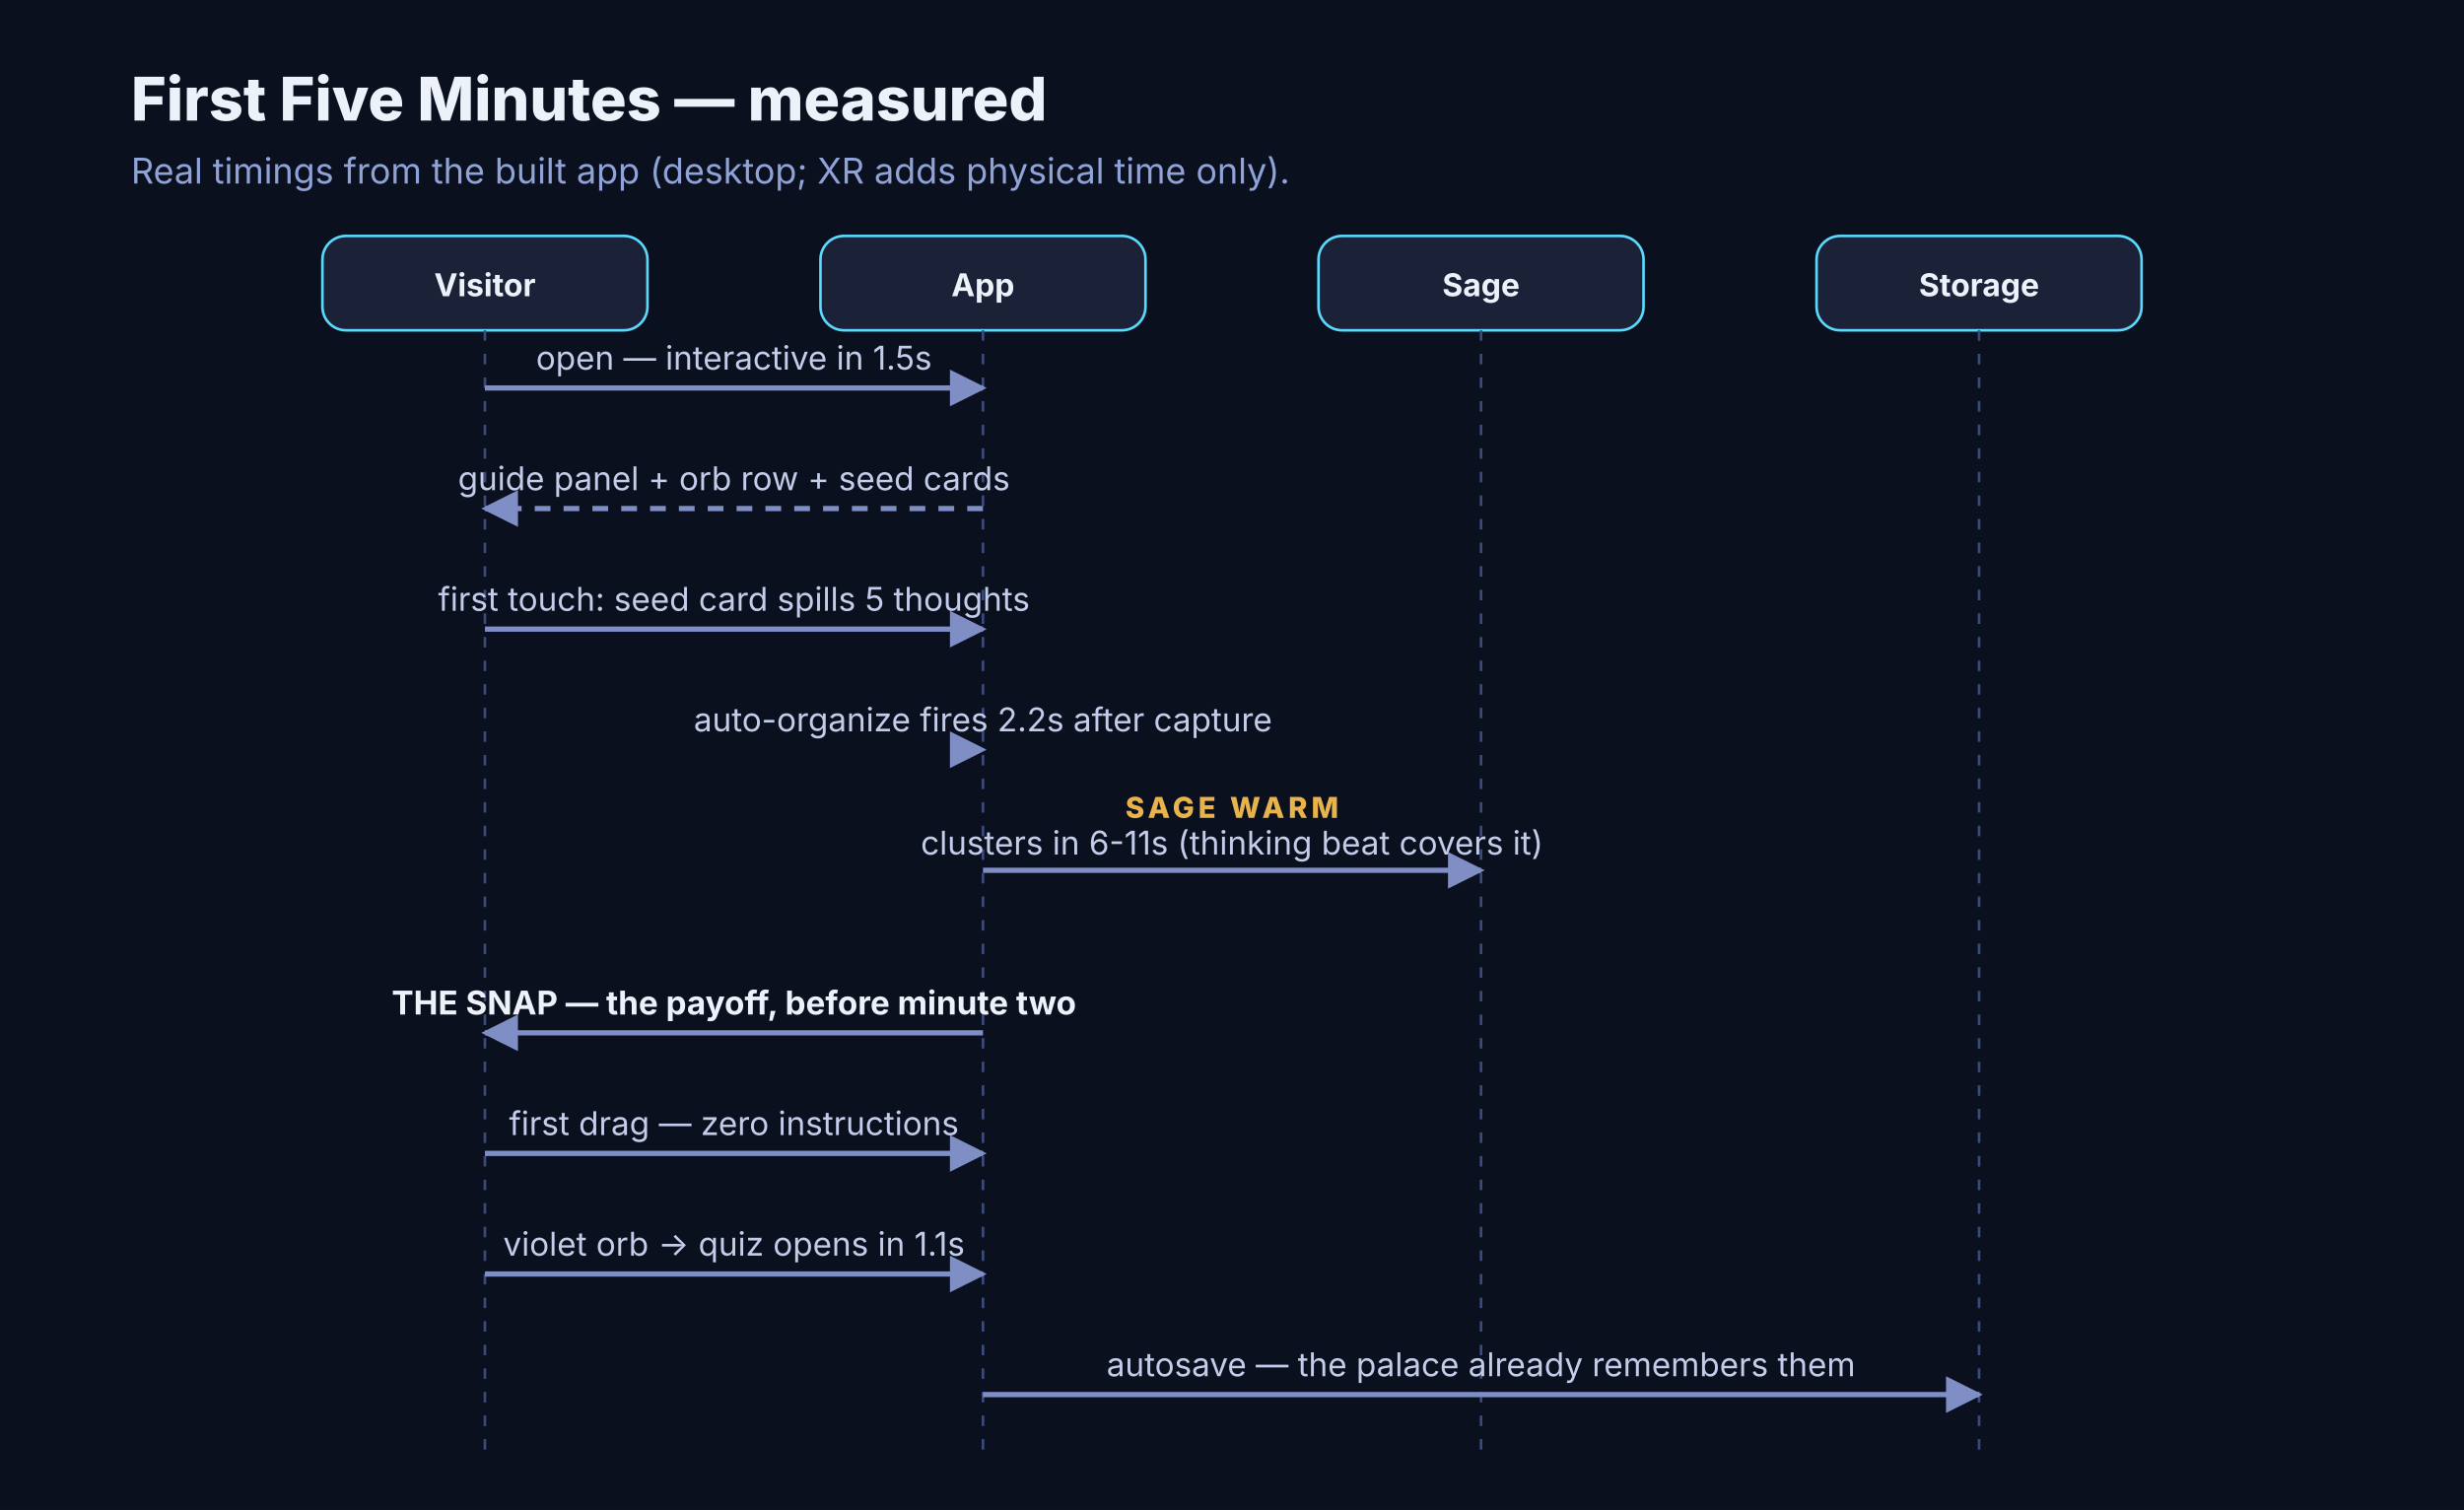
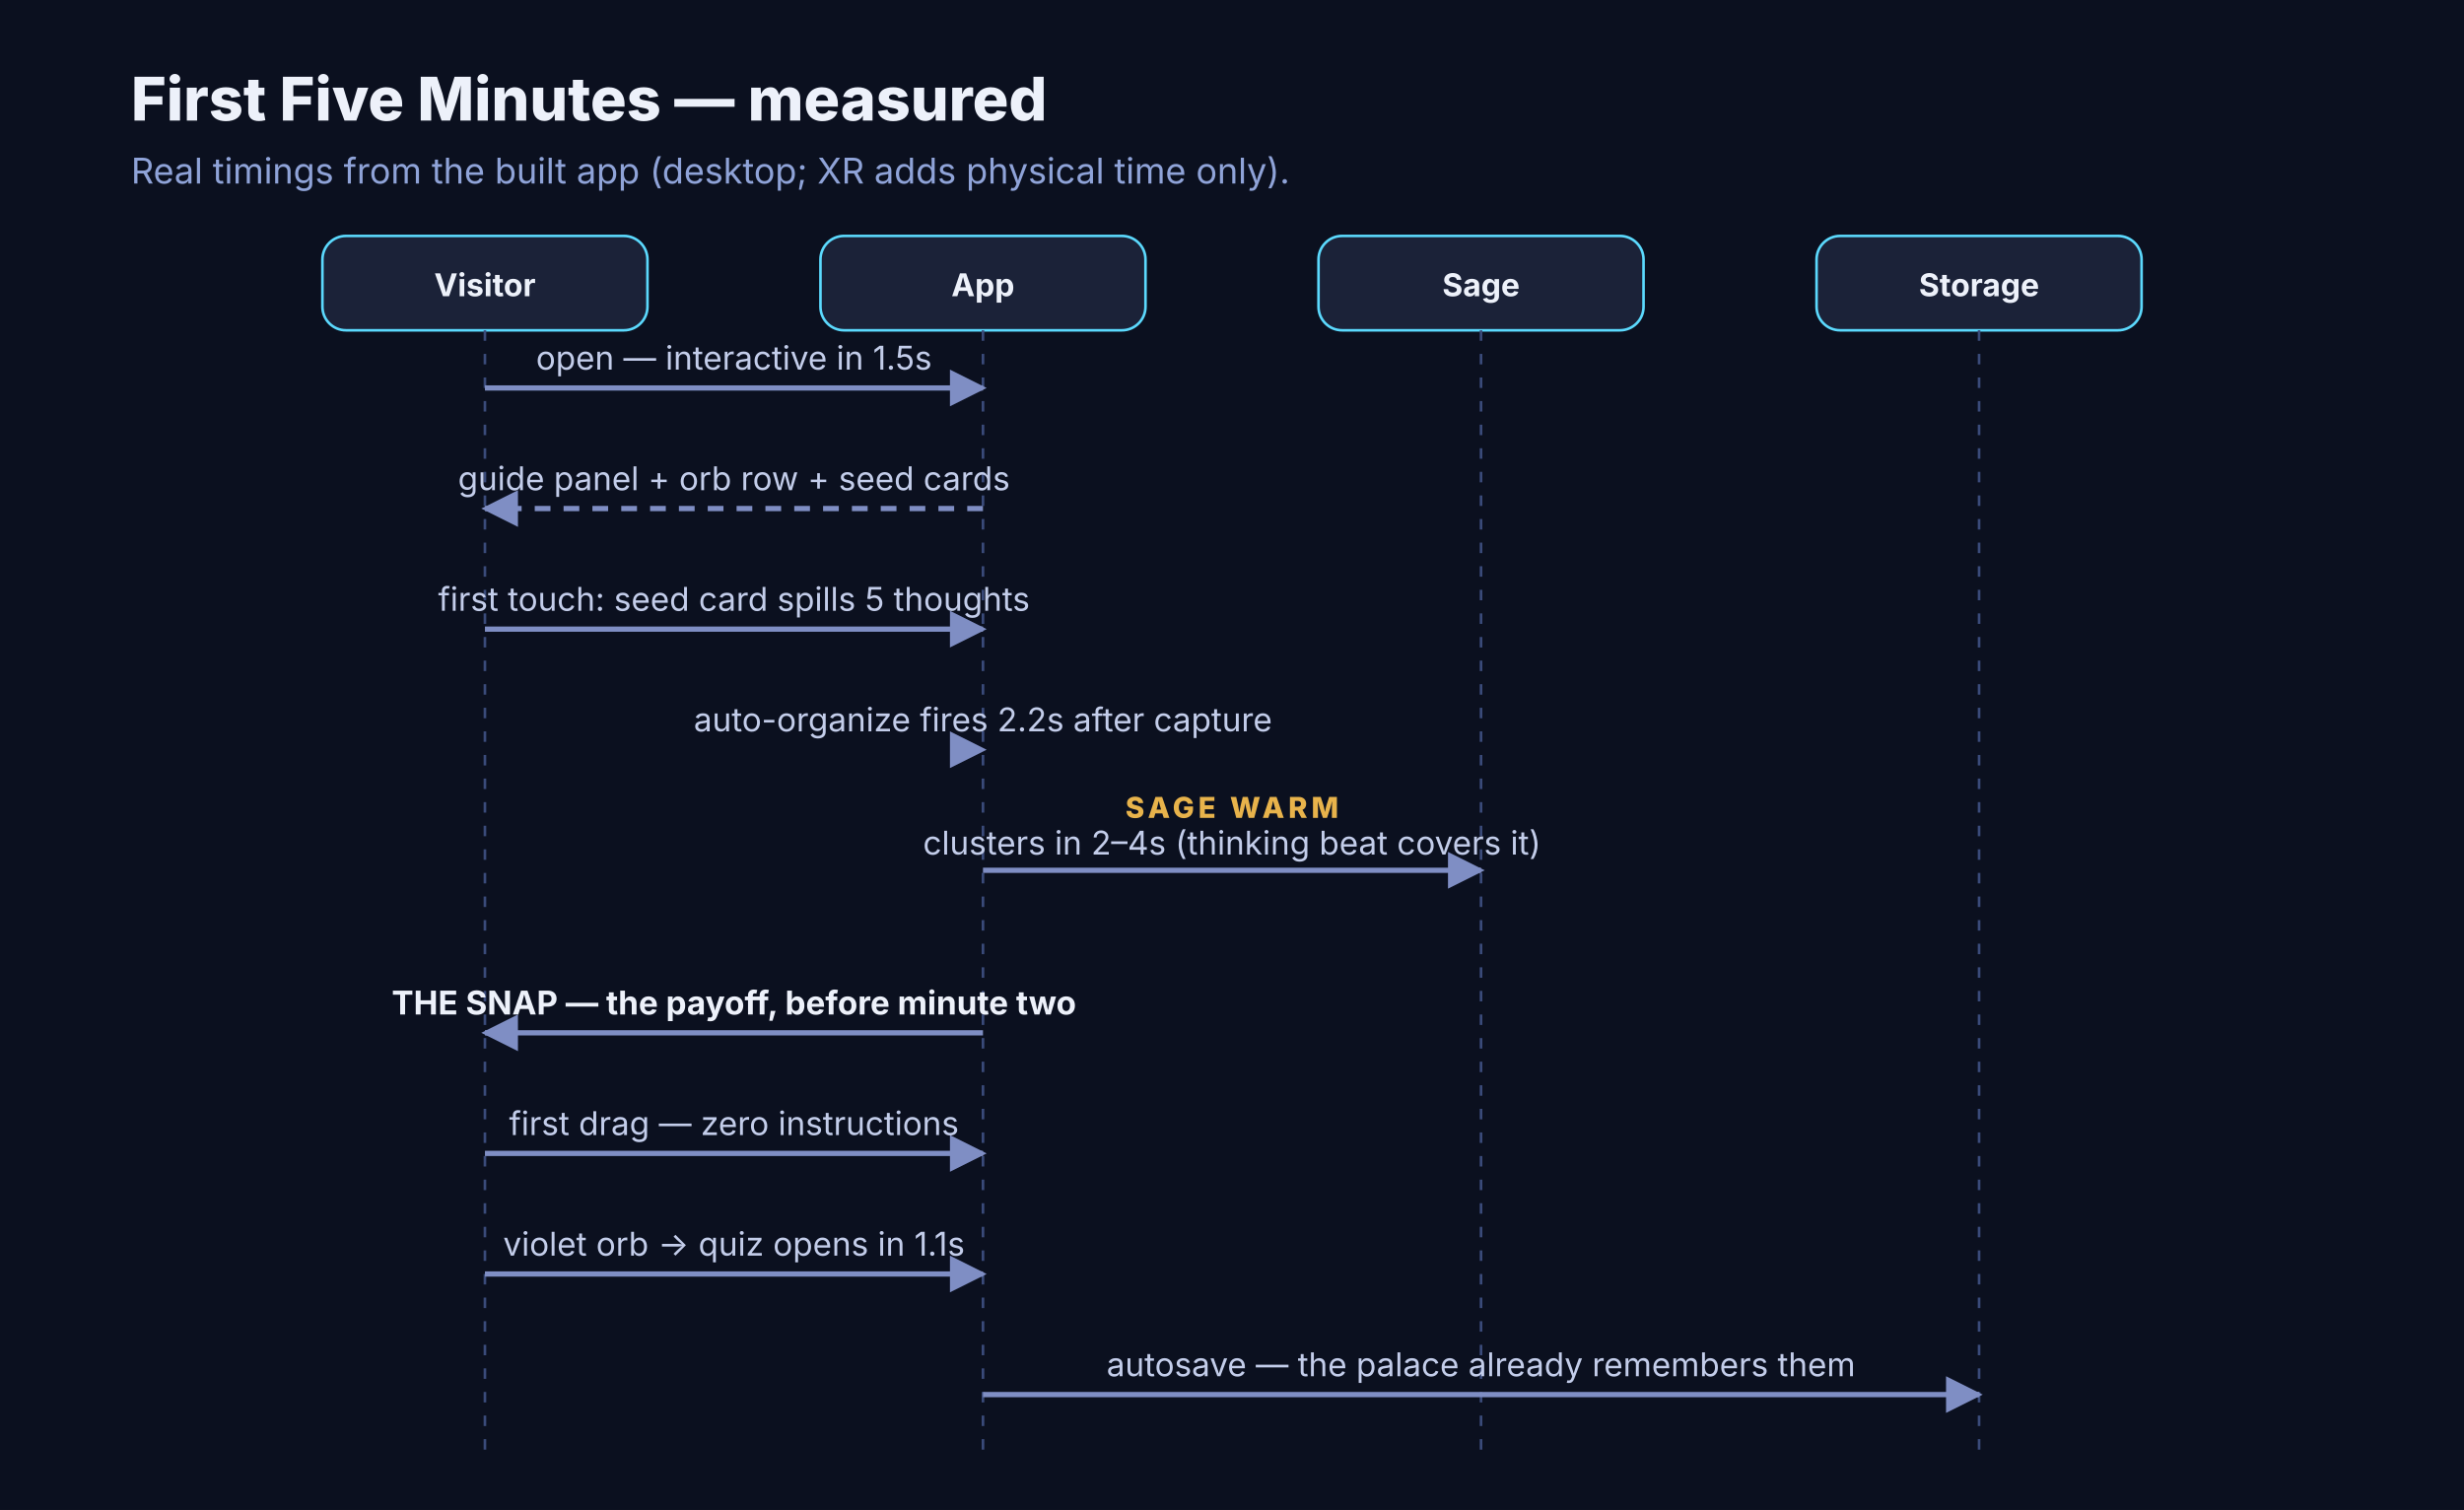
<svg xmlns="http://www.w3.org/2000/svg" width="940" height="576" viewBox="0 0 940 576" font-family="Inter, system-ui, sans-serif">
  <defs>
    <marker id="arr" viewBox="0 0 10 10" refX="9" refY="5" markerWidth="7" markerHeight="7" orient="auto-start-reverse">
      <path d="M0,0 L10,5 L0,10 z" fill="#7f8ec4" />
    </marker>
  </defs>
  <rect width="940" height="576" fill="#0b101f" />
  <text x="50" y="46" font-size="23" font-weight="800" fill="#EDF1FA">First Five Minutes — measured</text>
  <text x="50" y="70" font-size="13.5" fill="#8fa3d8">Real timings from the built app (desktop; XR adds physical time only).</text>
  <rect width="940" height="576" fill="#0b101f" />
  <text x="50" y="46" font-size="23" font-weight="800" fill="#EDF1FA">First Five Minutes — measured</text>
  <text x="50" y="70" font-size="13.5" fill="#8fa3d8">Real timings from the built app (desktop; XR adds physical time only).</text>
  <rect x="123.0" y="90" width="124" height="36" rx="9" fill="#1b2238" stroke="#5bd9fd" />
  <text x="185.0" y="113" font-size="12" font-weight="700" fill="#EDF1FA" text-anchor="middle">Visitor</text>
  <line x1="185.0" y1="126" x2="185.0" y2="556" stroke="#3a4b7a" stroke-dasharray="4 5" />
  <rect x="313.0" y="90" width="124" height="36" rx="9" fill="#1b2238" stroke="#5bd9fd" />
  <text x="375.0" y="113" font-size="12" font-weight="700" fill="#EDF1FA" text-anchor="middle">App</text>
  <line x1="375.0" y1="126" x2="375.0" y2="556" stroke="#3a4b7a" stroke-dasharray="4 5" />
  <rect x="503.0" y="90" width="124" height="36" rx="9" fill="#1b2238" stroke="#5bd9fd" />
  <text x="565.0" y="113" font-size="12" font-weight="700" fill="#EDF1FA" text-anchor="middle">Sage</text>
  <line x1="565.0" y1="126" x2="565.0" y2="556" stroke="#3a4b7a" stroke-dasharray="4 5" />
  <rect x="693.0" y="90" width="124" height="36" rx="9" fill="#1b2238" stroke="#5bd9fd" />
  <text x="755.0" y="113" font-size="12" font-weight="700" fill="#EDF1FA" text-anchor="middle">Storage</text>
  <line x1="755.0" y1="126" x2="755.0" y2="556" stroke="#3a4b7a" stroke-dasharray="4 5" />
  <line x1="185.0" y1="148" x2="375.0" y2="148" stroke="#7f8ec4" stroke-width="2" marker-end="url(#arr)" />
  <text x="280.0" y="141" font-size="12.5" fill="#c3cdea" text-anchor="middle">open — interactive in 1.5s</text>
  <line x1="375.0" y1="194" x2="185.0" y2="194" stroke="#7f8ec4" stroke-width="2" stroke-dasharray="6 5" marker-end="url(#arr)" />
  <text x="280.0" y="187" font-size="12.5" fill="#c3cdea" text-anchor="middle">guide panel + orb row + seed cards</text>
  <line x1="185.0" y1="240" x2="375.0" y2="240" stroke="#7f8ec4" stroke-width="2" marker-end="url(#arr)" />
  <text x="280.0" y="233" font-size="12.5" fill="#c3cdea" text-anchor="middle">first touch: seed card spills 5 thoughts</text>
  <line x1="375.0" y1="286" x2="375.0" y2="286" stroke="#7f8ec4" stroke-width="2" marker-end="url(#arr)" />
  <text x="375.0" y="279" font-size="12.5" fill="#c3cdea" text-anchor="middle">auto-organize fires 2.2s after capture</text>
  <text x="470.0" y="312" font-size="11" font-weight="800" fill="#e8b34b" text-anchor="middle" letter-spacing="1.5">SAGE WARM</text>
  <line x1="375.0" y1="332" x2="565.0" y2="332" stroke="#7f8ec4" stroke-width="2" marker-end="url(#arr)" />
-   <text x="470.0" y="326" font-size="12.5" fill="#c3cdea" text-anchor="middle">clusters in 6-11s (thinking beat covers it)</text>
+   <text x="470.0" y="326" font-size="12.5" fill="#c3cdea" text-anchor="middle">clusters in 2–4s (thinking beat covers it)</text>
  <line x1="375.0" y1="394" x2="185.0" y2="394" stroke="#7f8ec4" stroke-width="2" marker-end="url(#arr)" />
  <text x="280.0" y="387" font-size="12.5" font-weight="700" fill="#EDF1FA" text-anchor="middle">THE SNAP — the payoff, before minute two</text>
  <line x1="185.0" y1="440" x2="375.0" y2="440" stroke="#7f8ec4" stroke-width="2" marker-end="url(#arr)" />
  <text x="280.0" y="433" font-size="12.5" fill="#c3cdea" text-anchor="middle">first drag — zero instructions</text>
  <line x1="185.0" y1="486" x2="375.0" y2="486" stroke="#7f8ec4" stroke-width="2" marker-end="url(#arr)" />
  <text x="280.0" y="479" font-size="12.5" fill="#c3cdea" text-anchor="middle">violet orb → quiz opens in 1.1s</text>
  <line x1="375.0" y1="532" x2="755.0" y2="532" stroke="#7f8ec4" stroke-width="2" marker-end="url(#arr)" />
  <text x="565.0" y="525" font-size="12.5" fill="#c3cdea" text-anchor="middle">autosave — the palace already remembers them</text>
</svg>
